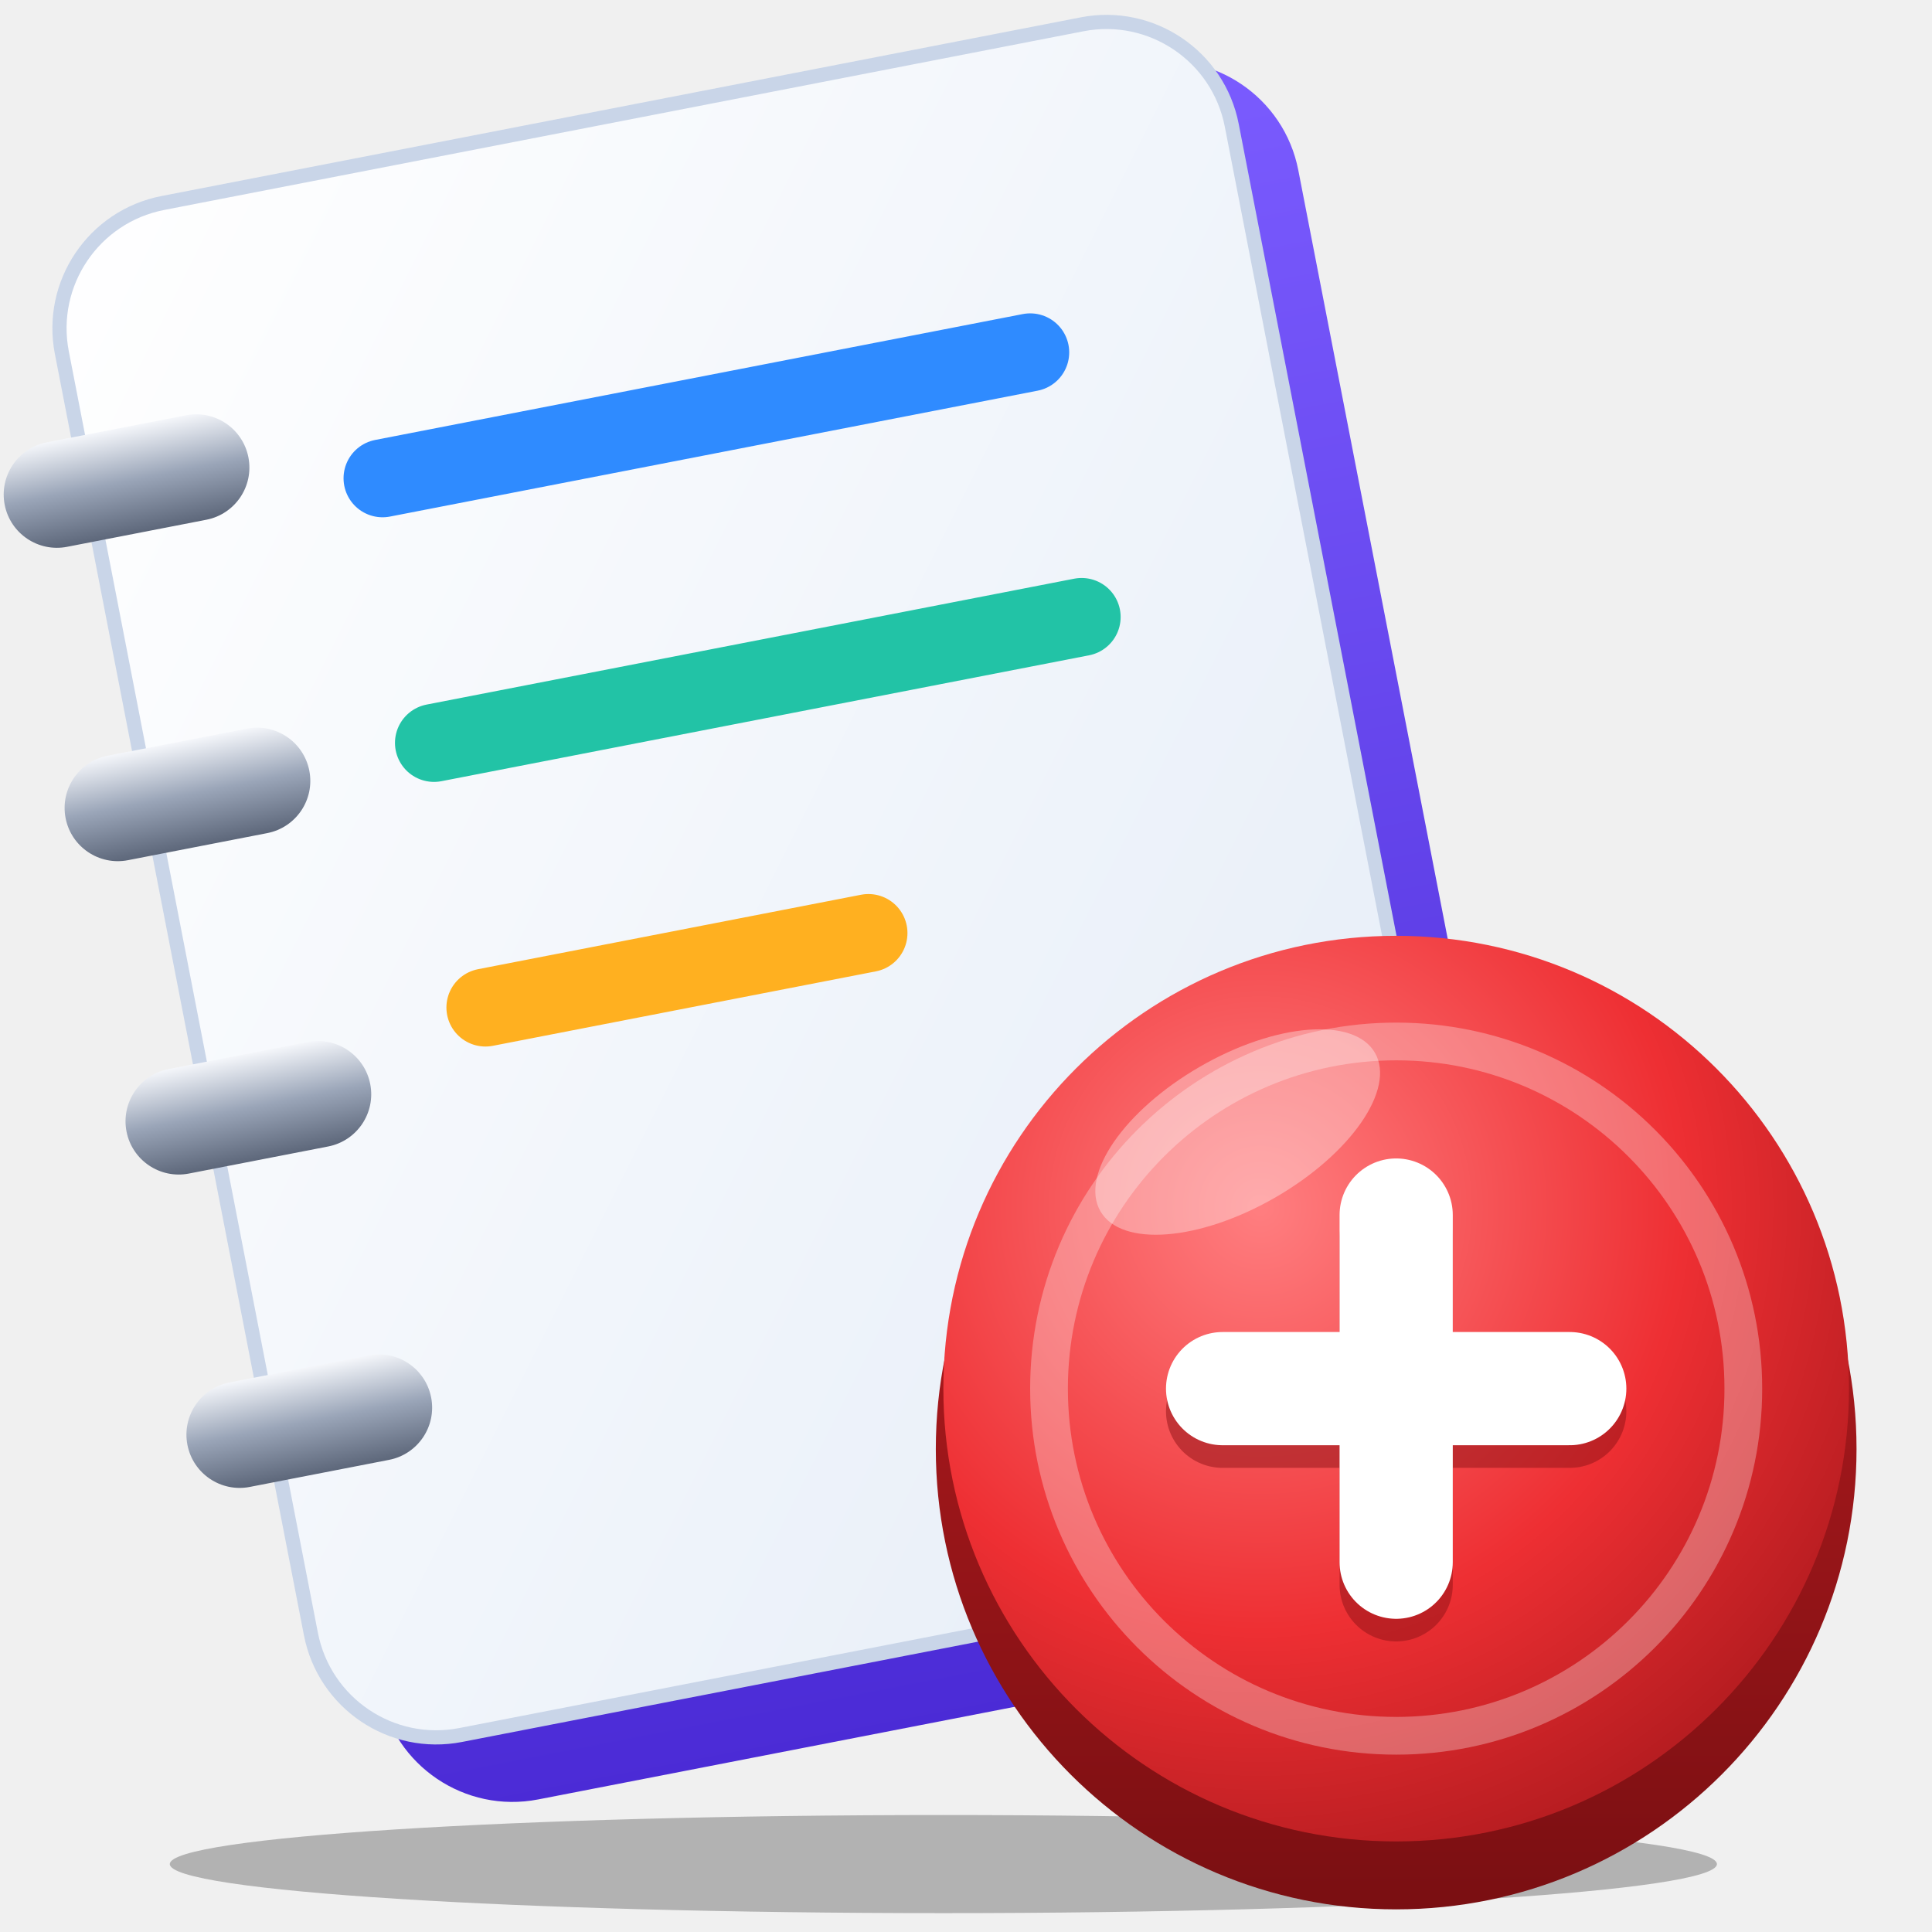
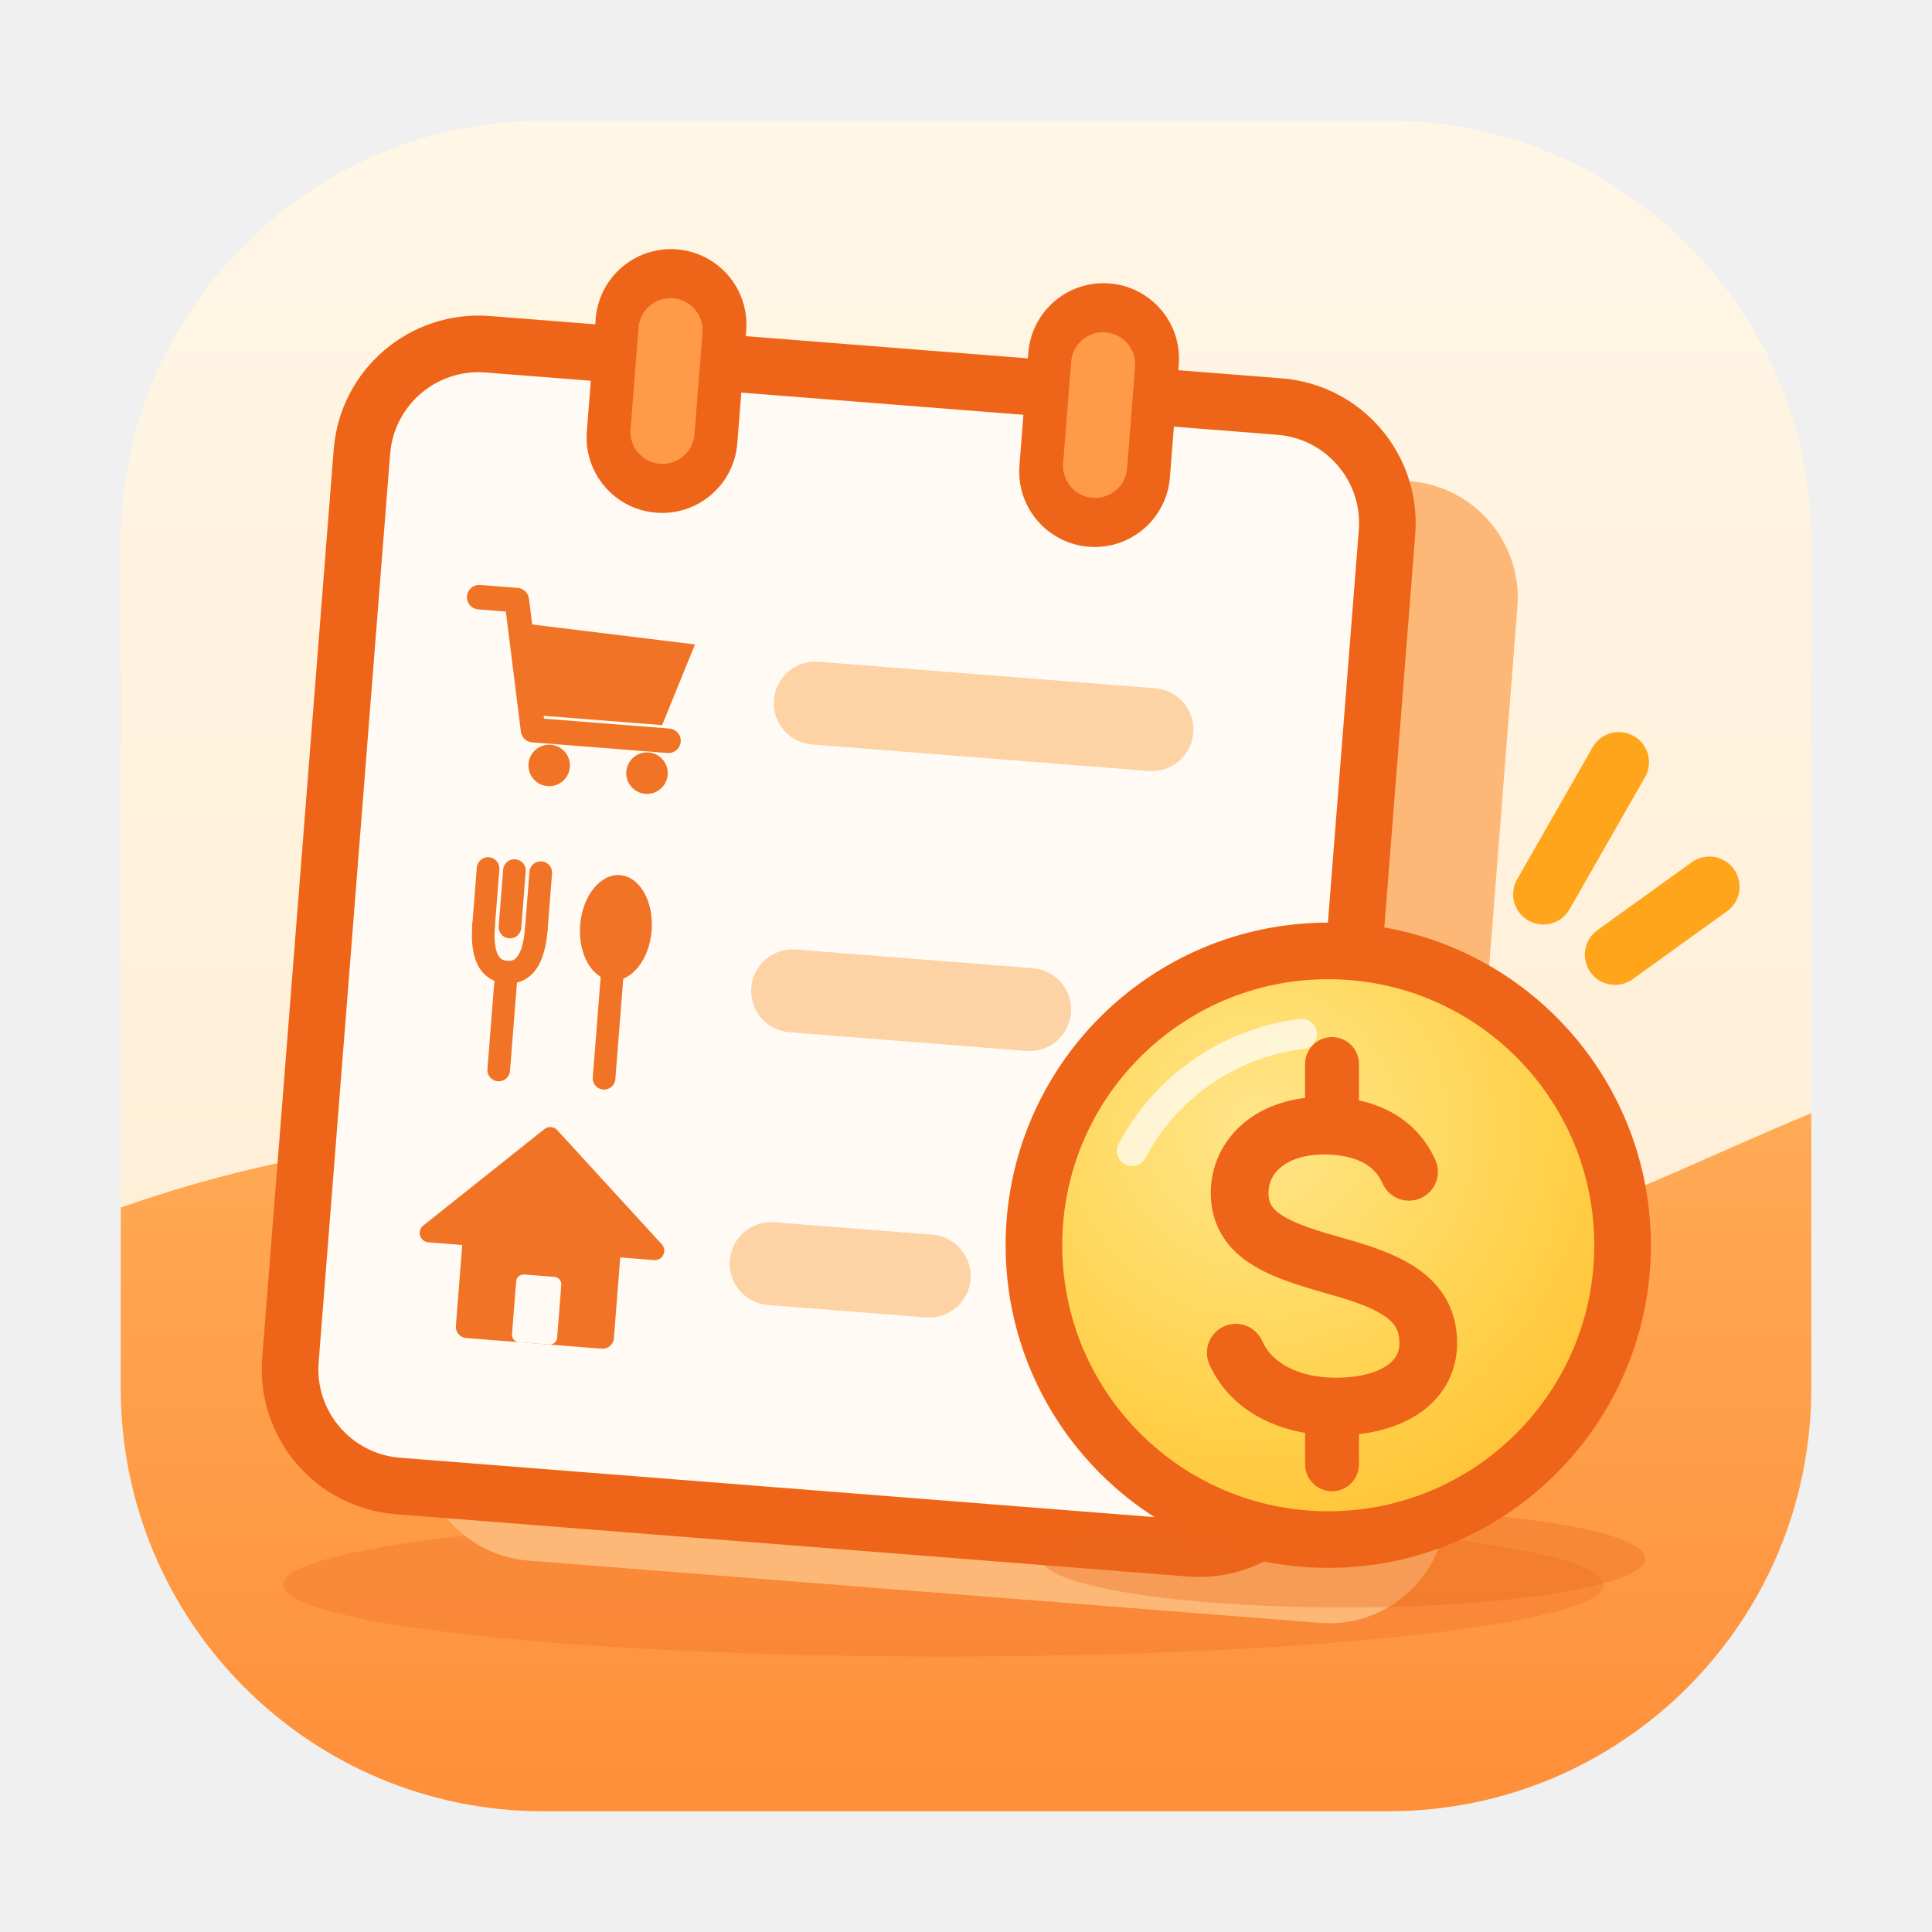
- <svg xmlns="http://www.w3.org/2000/svg" viewBox="0 0 512 512">
+ <svg xmlns="http://www.w3.org/2000/svg" viewBox="0 0 1024 1024">
  <defs>
-     <linearGradient id="bP" x1="0" y1="0" x2="1" y2="1">
-       <stop offset="0" stop-color="#FFFFFF" />
-       <stop offset="1" stop-color="#E4ECF7" />
+     <linearGradient id="bgc" x1="0" y1="0" x2="0" y2="1">
+       <stop offset="0" stop-color="#FFF6E6" />
+       <stop offset="1" stop-color="#FFEBCF" />
    </linearGradient>
-     <linearGradient id="bK" x1="0" y1="0" x2="0" y2="1">
-       <stop offset="0" stop-color="#7B5CFF" />
-       <stop offset="1" stop-color="#4B2BD6" />
+     <linearGradient id="wav" x1="0" y1="0" x2="0" y2="1">
+       <stop offset="0" stop-color="#FFAA55" />
+       <stop offset="1" stop-color="#FF8F3A" />
    </linearGradient>
-     <linearGradient id="bRing" x1="0" y1="0" x2="0" y2="1">
-       <stop offset="0" stop-color="#F4F6FA" />
-       <stop offset=".5" stop-color="#9AA5B8" />
-       <stop offset="1" stop-color="#5D677A" />
-     </linearGradient>
-     <radialGradient id="bR" cx=".35" cy=".3" r=".85">
-       <stop offset="0" stop-color="#FF7E80" />
-       <stop offset=".55" stop-color="#EE2F33" />
-       <stop offset="1" stop-color="#A3161A" />
+     <clipPath id="sq">
+       <rect x="64" y="64" width="896" height="896" rx="224" />
+     </clipPath>
+   </defs>
+   <g clip-path="url(#sq)">
+     <rect x="64" y="64" width="896" height="896" fill="url(#bgc)" />
+     <path d="M64 640 C 250 575 420 600 560 660 C 700 720 840 640 960 590 L960 960 L64 960 Z" fill="url(#wav)" />
+   </g>
+   <ellipse cx="500" cy="840" rx="350" ry="38" fill="#E8661C" opacity=".28" />
+   <g transform="rotate(4.5 444 502)">
+     <rect x="210" y="226" width="545" height="607" rx="62" fill="#FDB877" transform="translate(34 6)" />
+     <rect x="172" y="198" width="545" height="607" rx="62" fill="#FFFBF4" stroke="#EE6418" stroke-width="30" />
+     <g transform="translate(300 374)">
+       <g fill="#F07326">
+         <path d="M-36 -30 L56 -26 L42 18 L-26 18 Z" />
+         <path d="M-60 -42 H-40 L-26 26 H46" fill="none" stroke="#F07326" stroke-width="13" stroke-linecap="round" stroke-linejoin="round" />
+         <circle cx="-16" cy="44" r="11" />
+         <circle cx="36" cy="44" r="11" />
+       </g>
+     </g>
+     <rect x="400" y="352" width="223" height="44" rx="22" fill="#FDD3A6" />
+     <g transform="translate(300 527)">
+       <g stroke="#F07326" stroke-width="12" stroke-linecap="round" fill="none">
+         <path d="M-44 -52 V-22 M-30 -52 V-22 M-16 -52 V-22" />
+         <path d="M-44 -22 Q-44 2 -30 2 Q-16 2 -16 -22" />
+         <path d="M-30 2 V54" />
+         <path d="M26 0 V54" />
+       </g>
+       <ellipse cx="26" cy="-26" rx="19" ry="28" fill="#F07326" />
+     </g>
+     <rect x="400" y="505" width="170" height="44" rx="22" fill="#FDD3A6" />
+     <g transform="translate(300 672)">
+       <g fill="#F07326">
+         <path d="M-60 -2 L0 -58 L60 -2 Z" stroke="#F07326" stroke-width="10" stroke-linejoin="round" />
+         <rect x="-42" y="-14" width="84" height="66" rx="6" />
+         <rect x="-12" y="16" width="24" height="36" rx="4" fill="#FFFBF4" />
+       </g>
+     </g>
+     <rect x="400" y="650" width="128" height="44" rx="22" fill="#FDD3A6" />
+     <rect x="290" y="140" width="80" height="140" rx="40" fill="#EE6418" />
+     <rect x="313" y="166" width="34" height="88" rx="17" fill="#FF9B48" />
+     <rect x="520" y="140" width="80" height="140" rx="40" fill="#EE6418" />
+     <rect x="543" y="166" width="34" height="88" rx="17" fill="#FF9B48" />
+   </g>
+   <defs>
+     <radialGradient id="cg" cx=".38" cy=".3" r=".8">
+       <stop offset="0" stop-color="#FFE68A" />
+       <stop offset=".6" stop-color="#FFD24D" />
+       <stop offset="1" stop-color="#FFBE2E" />
    </radialGradient>
-     <linearGradient id="bRim" x1="0" y1="0" x2="0" y2="1">
-       <stop offset="0" stop-color="#C21E22" />
-       <stop offset="1" stop-color="#7A0F12" />
-     </linearGradient>
  </defs>
-   <ellipse cx="250" cy="494" rx="205" ry="13" fill="#000" opacity=".26" />
-   <g transform="translate(14 8) rotate(-11 210 250) scale(.94)">
-     <rect x="56" y="30" width="336" height="448" rx="38" fill="url(#bK)" />
-     <rect x="40" y="16" width="336" height="440" rx="36" fill="url(#bP)" />
-     <rect x="40" y="16" width="336" height="440" rx="36" fill="none" stroke="#C9D5E8" stroke-width="4" />
-     <g fill="url(#bRing)">
-       <rect x="16" y="76" width="70" height="30" rx="15" />
-       <rect x="16" y="166" width="70" height="30" rx="15" />
-       <rect x="16" y="256" width="70" height="30" rx="15" />
-       <rect x="16" y="346" width="70" height="30" rx="15" />
-     </g>
-     <g stroke-width="22" stroke-linecap="round">
-       <path d="M122 104h186" stroke="#2F8BFF" />
-       <path d="M122 180h186" stroke="#22C3A6" />
-       <path d="M122 256h110" stroke="#FFB020" />
-     </g>
+   <ellipse cx="712" cy="826" rx="160" ry="26" fill="#E8661C" opacity=".35" />
+   <circle cx="704" cy="660" r="156" fill="url(#cg)" stroke="#EE6418" stroke-width="30" />
+   <path d="M600 610 A 118 118 0 0 1 690 548" fill="none" stroke="#fff" stroke-opacity=".7" stroke-width="16" stroke-linecap="round" />
+   <g transform="translate(706 668) scale(1.02)" fill="none" stroke="#EE6418" stroke-linecap="round" stroke-linejoin="round">
+     <path d="M40 -46 C 32 -64 14 -70 -4 -70 C -32 -70 -48 -54 -48 -35 C -48 -12 -26 -5 2 3 C 31 11 50 20 50 43 C 50 64 30 76 2 76 C -22 76 -42 66 -50 48" stroke-width="30" />
+     <path d="M0 -102 V-70 M0 76 V106" stroke-width="28" />
  </g>
-   <circle cx="370" cy="384" r="122" fill="url(#bRim)" />
-   <circle cx="370" cy="368" r="120" fill="url(#bR)" />
-   <circle cx="370" cy="368" r="92" fill="none" stroke="#fff" stroke-opacity=".3" stroke-width="10" />
-   <path d="M370 322v92M324 368h92" stroke="#8E1216" stroke-width="30" stroke-linecap="round" transform="translate(0 6)" opacity=".5" />
-   <path d="M370 322v92M324 368h92" stroke="#fff" stroke-width="30" stroke-linecap="round" />
-   <ellipse cx="328" cy="300" rx="42" ry="20" transform="rotate(-30 328 300)" fill="#fff" opacity=".35" />
+   <g stroke="#FFA51C" stroke-width="32" stroke-linecap="round">
+     <path d="M858 404 L818 474" />
+     <path d="M906 470 L856 506" />
+   </g>
</svg>
